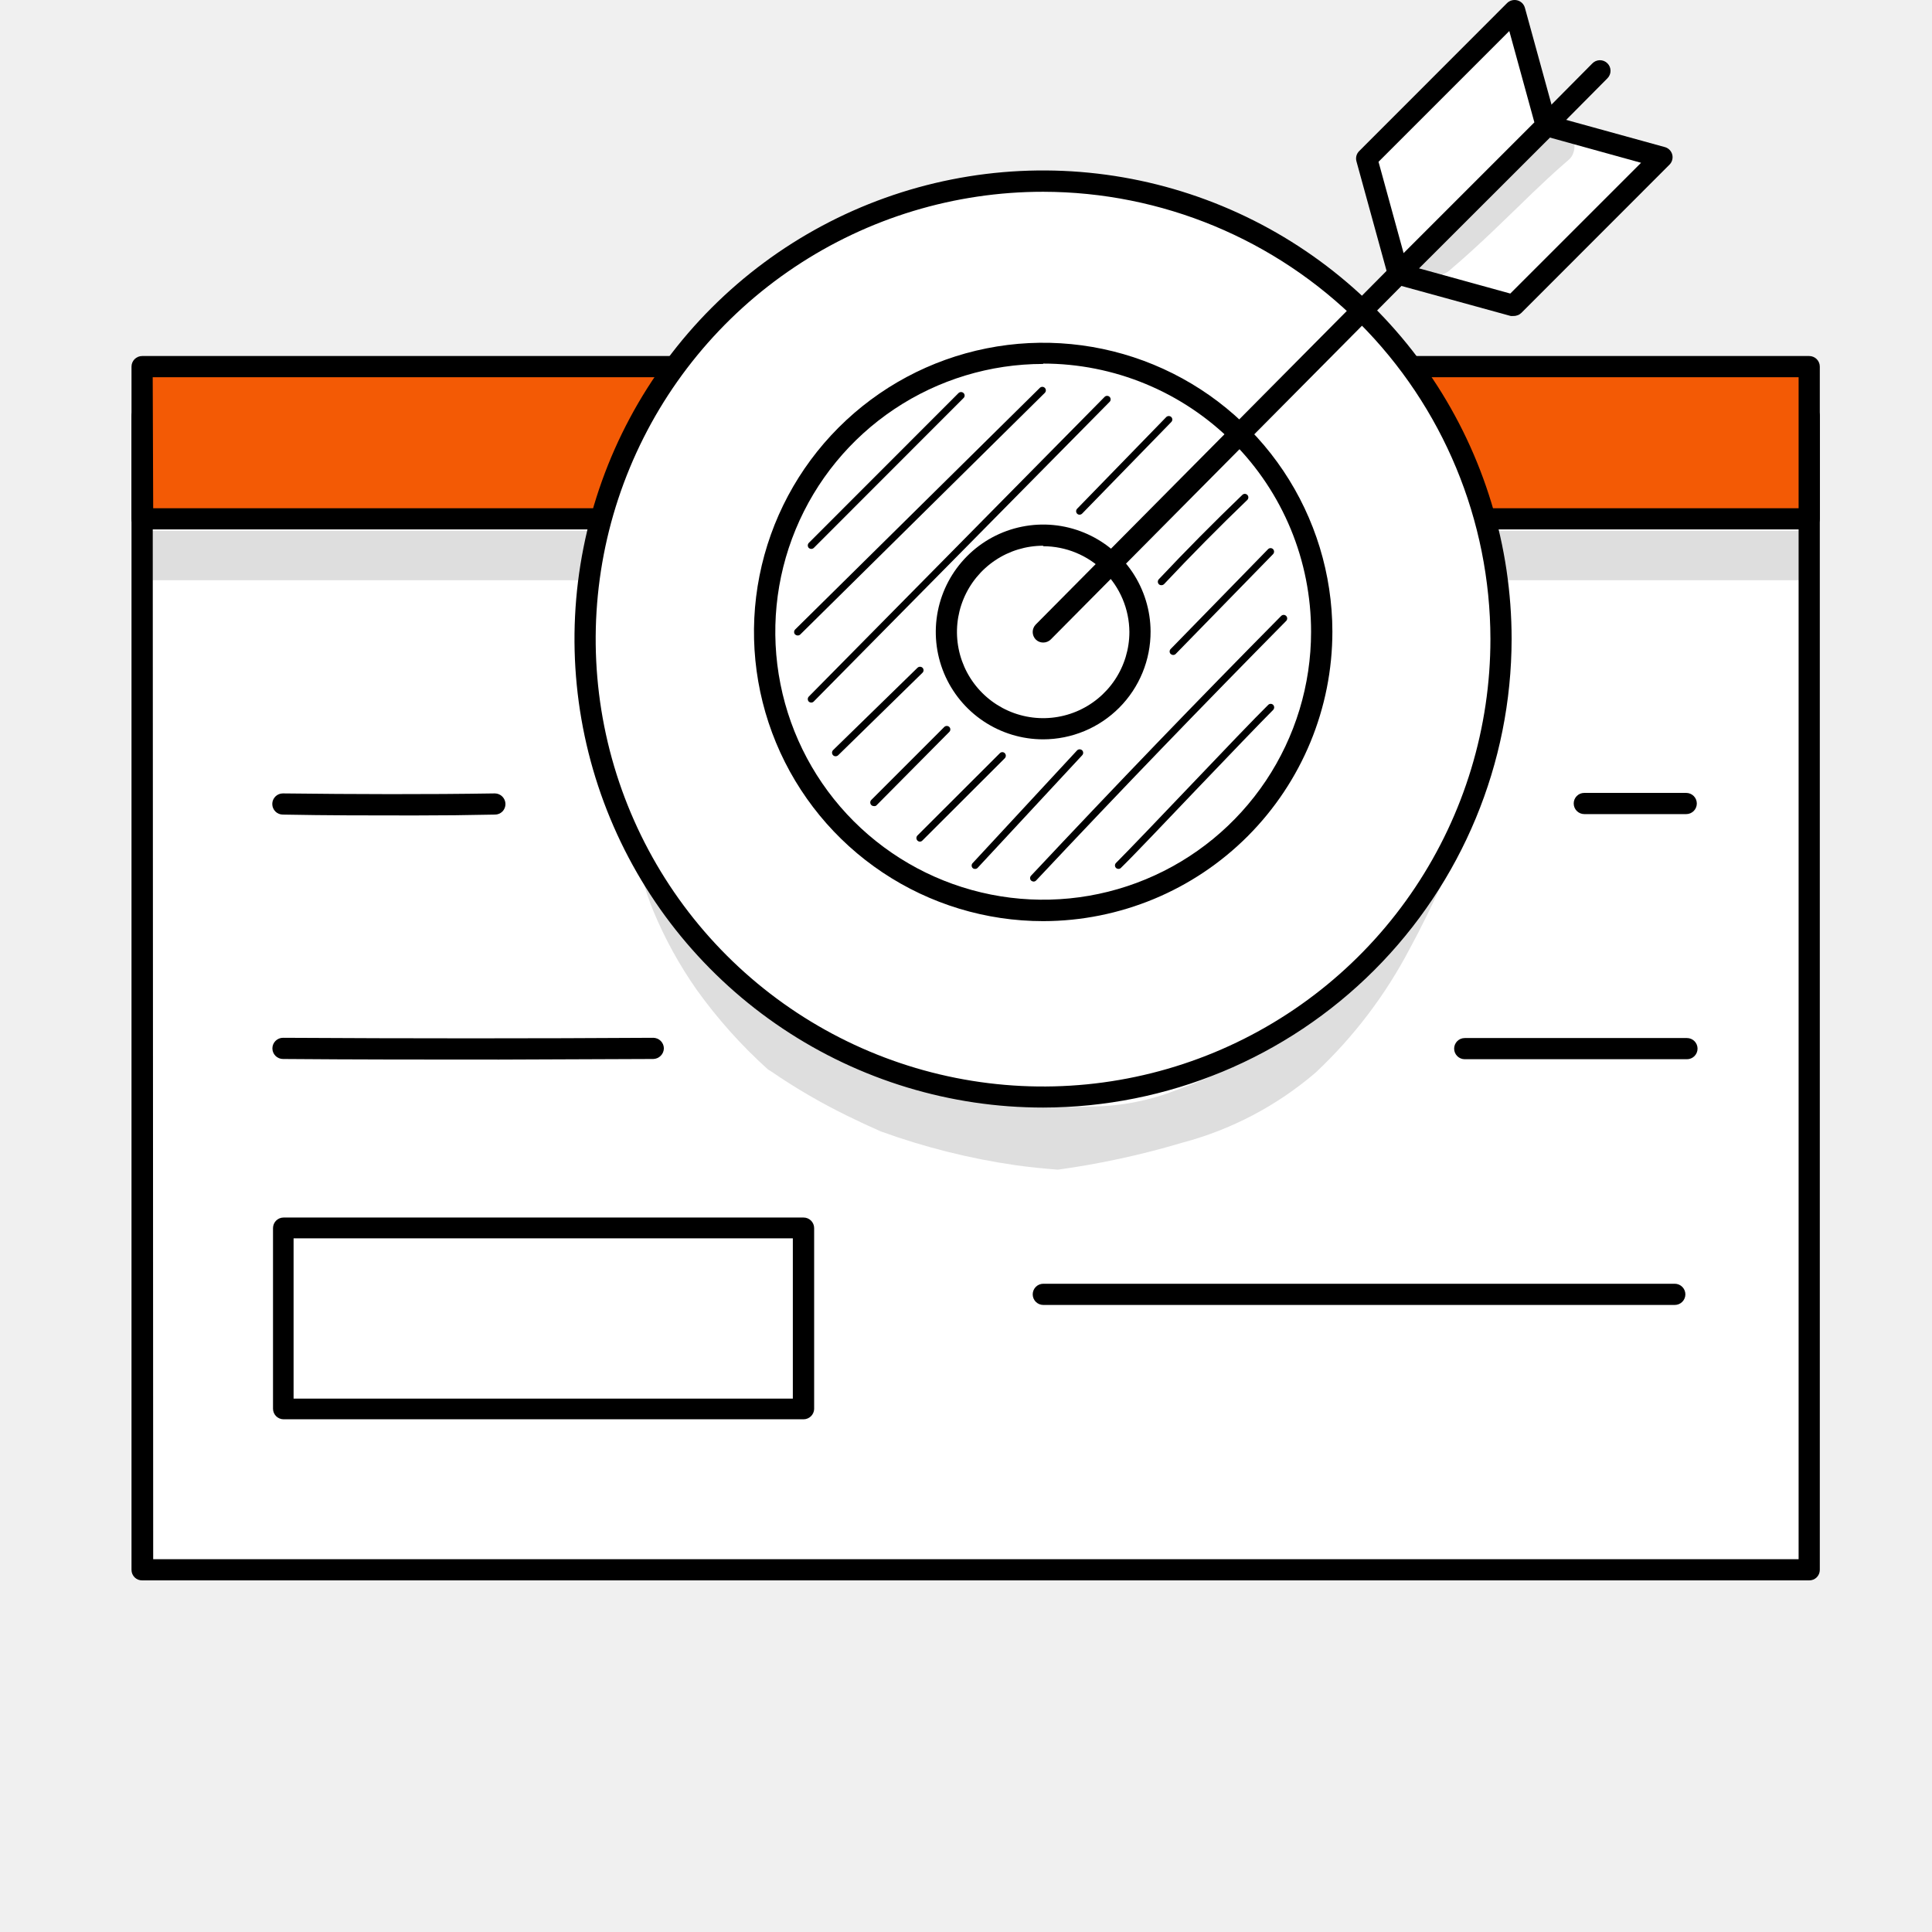
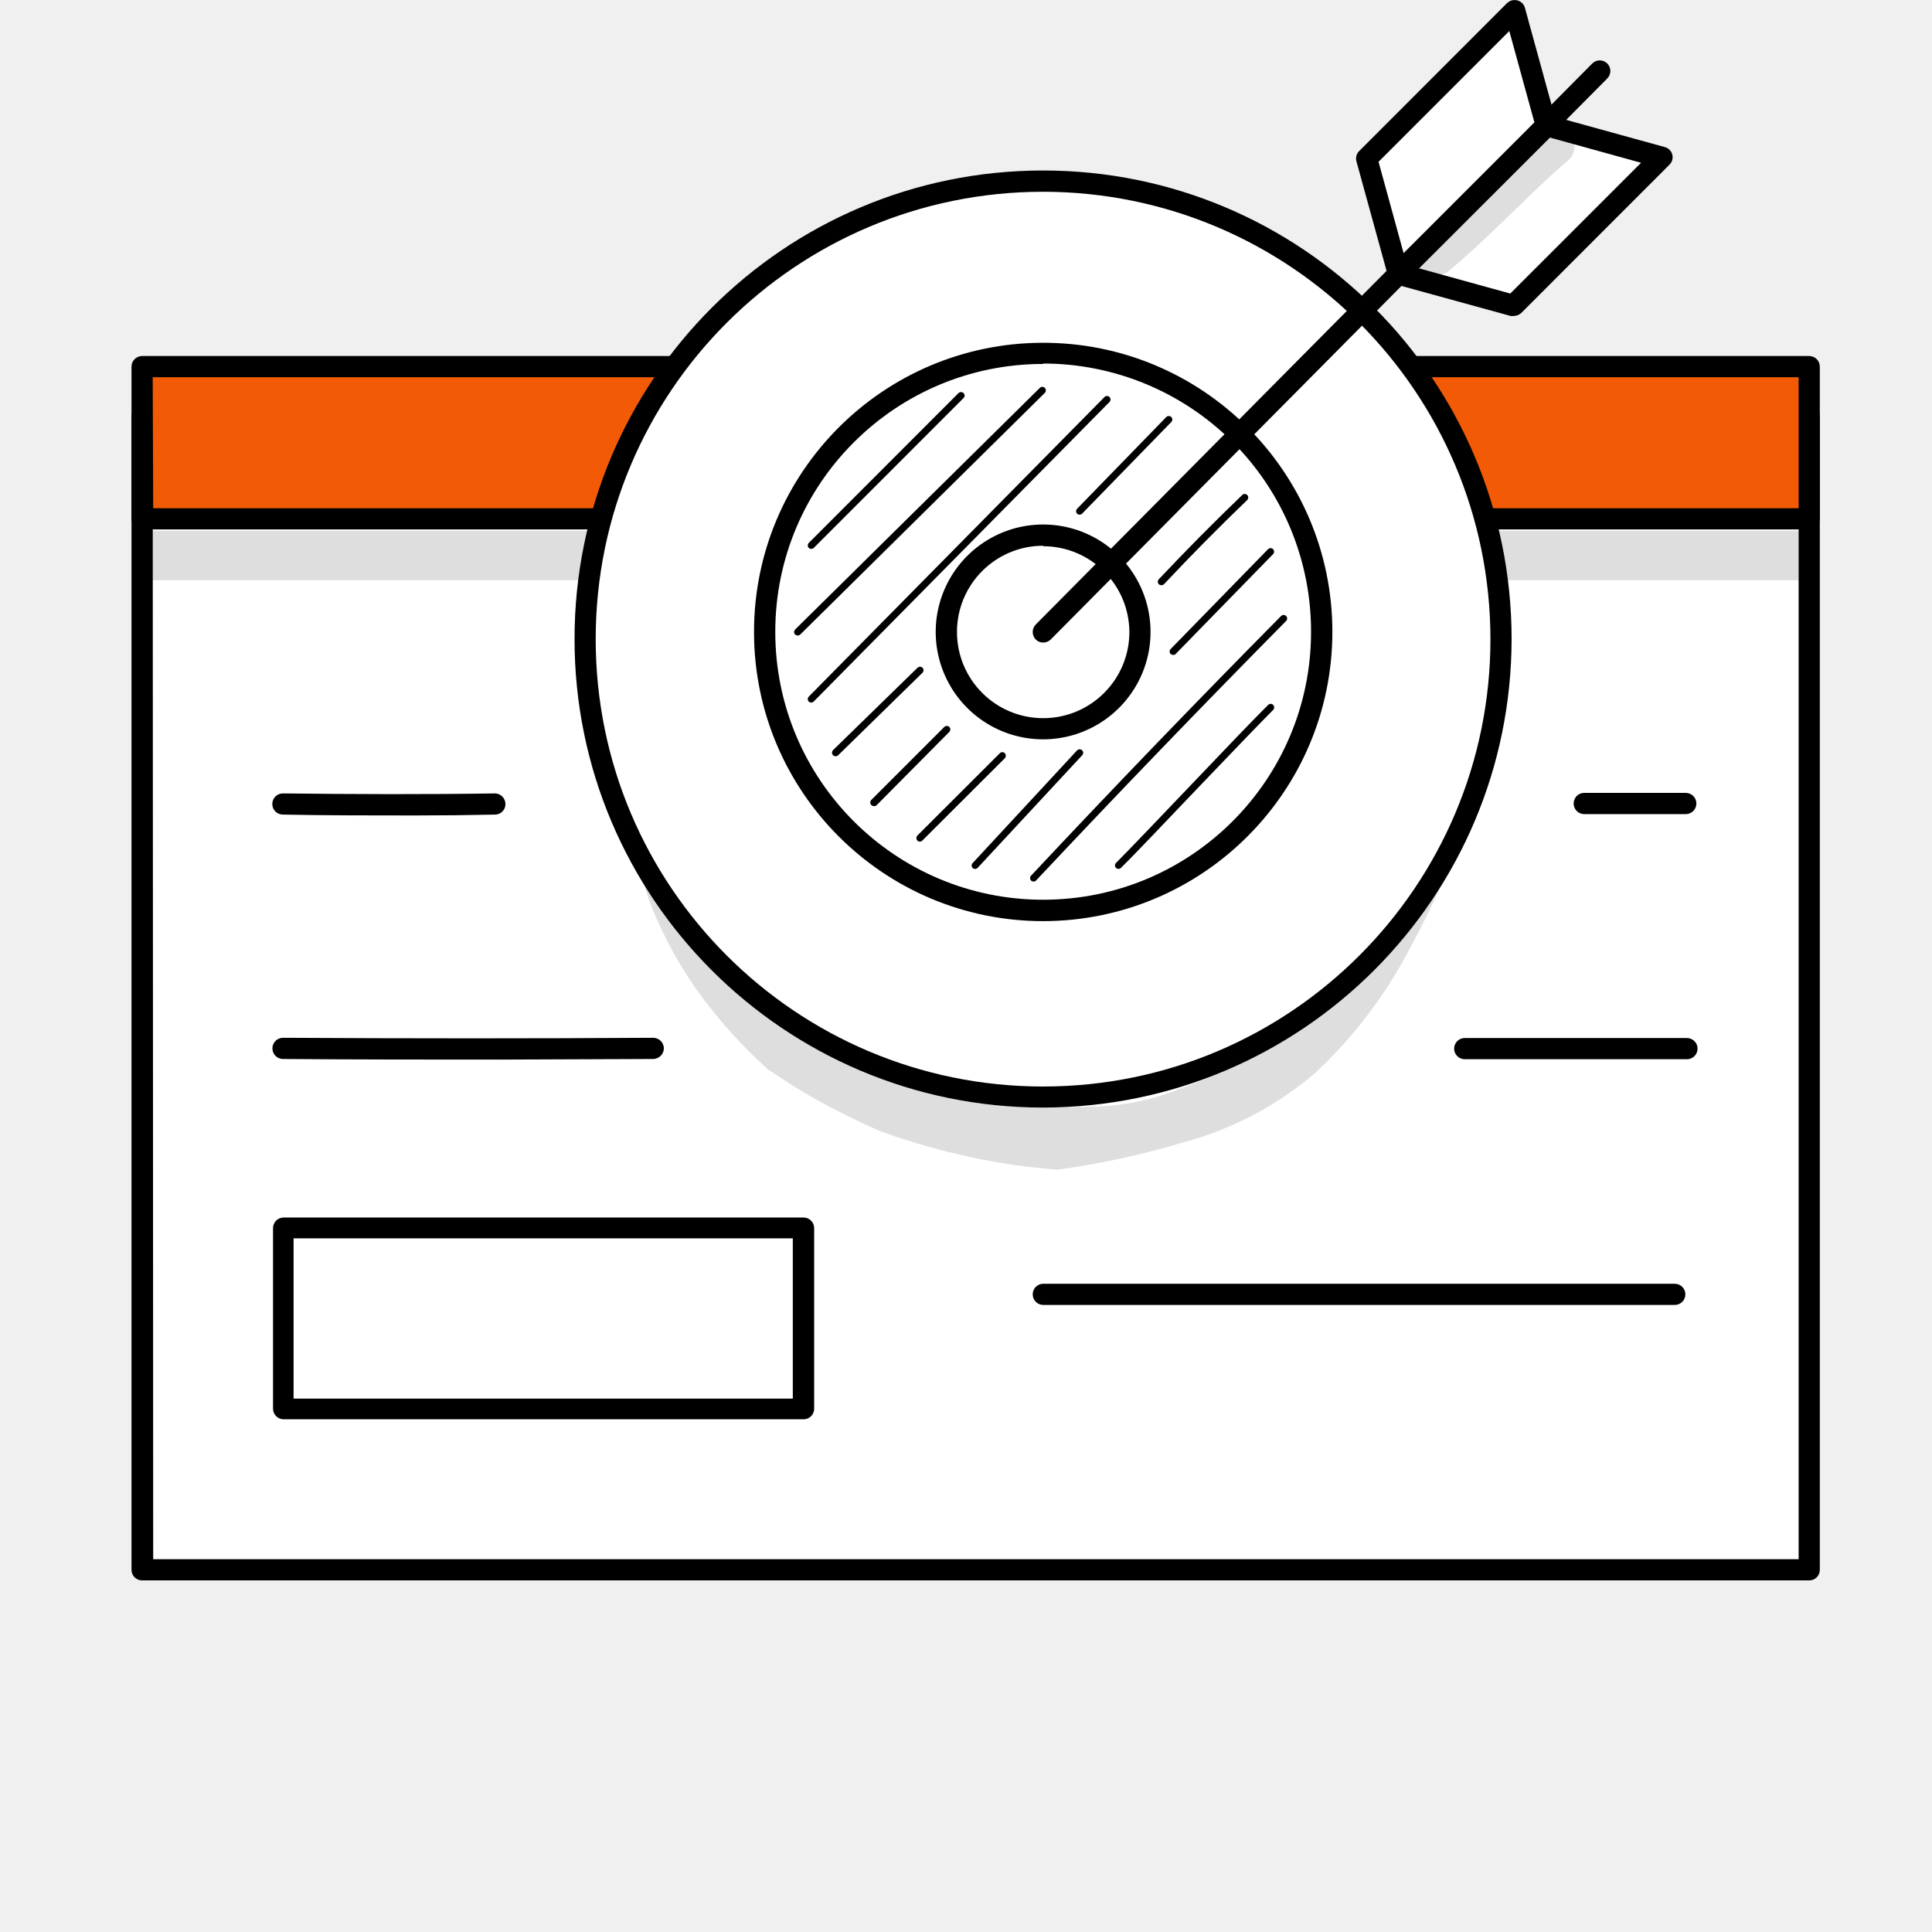
- <svg xmlns="http://www.w3.org/2000/svg" width="100" height="100" viewBox="0 0 100 100" fill="none">
-   <path d="M7.362 81.252L93.644 81.252L93.644 21.516L7.362 21.516L7.362 81.252Z" fill="white" />
-   <path d="M93.644 81.8H7.356C7.284 81.801 7.213 81.788 7.146 81.761C7.08 81.734 7.019 81.694 6.968 81.644C6.917 81.594 6.877 81.534 6.849 81.467C6.821 81.401 6.807 81.33 6.807 81.258V21.522C6.807 21.377 6.865 21.238 6.968 21.135C7.071 21.032 7.21 20.974 7.356 20.974H93.644C93.79 20.974 93.929 21.032 94.032 21.135C94.135 21.238 94.193 21.377 94.193 21.522V81.258C94.193 81.33 94.178 81.401 94.151 81.467C94.123 81.534 94.083 81.594 94.032 81.644C93.981 81.694 93.92 81.734 93.854 81.761C93.787 81.788 93.716 81.801 93.644 81.8ZM7.929 80.704H93.096V22.09H7.904L7.929 80.704Z" fill="black" />
-   <path d="M7.362 26.854L93.644 26.854V18.97L7.362 18.97V26.854Z" fill="#F35A05" />
-   <path d="M93.644 27.403H7.356C7.21 27.403 7.071 27.345 6.968 27.242C6.865 27.139 6.807 27 6.807 26.854V18.976C6.807 18.831 6.865 18.691 6.968 18.588C7.071 18.486 7.21 18.428 7.356 18.428H93.644C93.79 18.428 93.929 18.486 94.032 18.588C94.135 18.691 94.193 18.831 94.193 18.976V26.854C94.193 27 94.135 27.139 94.032 27.242C93.929 27.345 93.79 27.403 93.644 27.403V27.403ZM7.929 26.306H93.096V19.524H7.904L7.929 26.306Z" fill="black" />
-   <path d="M82.004 42.138C81.858 42.138 81.719 42.08 81.616 41.977C81.513 41.875 81.455 41.735 81.455 41.59C81.454 41.518 81.468 41.447 81.495 41.38C81.522 41.314 81.561 41.254 81.612 41.203C81.662 41.151 81.722 41.111 81.788 41.083C81.855 41.056 81.925 41.041 81.997 41.041H87.279C87.424 41.041 87.564 41.099 87.667 41.202C87.769 41.305 87.827 41.444 87.827 41.59C87.827 41.735 87.769 41.875 87.667 41.977C87.564 42.08 87.424 42.138 87.279 42.138H81.997H82.004Z" fill="black" />
-   <path d="M21.442 42.208C19.211 42.208 16.936 42.208 14.641 42.163C14.496 42.163 14.356 42.106 14.254 42.003C14.151 41.9 14.093 41.761 14.093 41.615C14.093 41.47 14.151 41.33 14.254 41.227C14.356 41.124 14.496 41.067 14.641 41.067C18.385 41.111 22.078 41.123 25.614 41.067C25.759 41.068 25.898 41.127 26 41.229C26.103 41.332 26.161 41.47 26.163 41.615C26.163 41.687 26.15 41.759 26.122 41.826C26.095 41.893 26.055 41.954 26.004 42.005C25.953 42.056 25.892 42.096 25.825 42.123C25.758 42.151 25.686 42.164 25.614 42.163C24.253 42.193 22.862 42.208 21.442 42.208Z" fill="black" />
-   <path d="M75.814 54.825C75.669 54.825 75.529 54.767 75.427 54.665C75.324 54.562 75.266 54.422 75.266 54.277C75.266 54.132 75.324 53.992 75.427 53.889C75.529 53.786 75.669 53.729 75.814 53.729H87.317C87.462 53.729 87.602 53.786 87.704 53.889C87.807 53.992 87.865 54.132 87.865 54.277C87.865 54.422 87.807 54.562 87.704 54.665C87.602 54.767 87.462 54.825 87.317 54.825H75.814Z" fill="black" />
-   <path d="M54.001 67.544C53.856 67.544 53.716 67.486 53.613 67.383C53.511 67.281 53.453 67.141 53.453 66.996C53.453 66.85 53.511 66.711 53.613 66.608C53.716 66.505 53.856 66.447 54.001 66.447H86.686C86.832 66.447 86.971 66.505 87.074 66.608C87.177 66.711 87.235 66.85 87.235 66.996C87.235 67.141 87.177 67.281 87.074 67.383C86.971 67.486 86.832 67.544 86.686 67.544H54.001Z" fill="black" />
-   <path d="M25.835 54.844C22.167 54.844 18.423 54.844 14.648 54.813C14.502 54.813 14.363 54.755 14.26 54.652C14.157 54.549 14.099 54.41 14.099 54.264C14.099 54.119 14.157 53.98 14.26 53.877C14.363 53.774 14.502 53.716 14.648 53.716C21.209 53.754 27.656 53.754 33.814 53.716C33.958 53.718 34.095 53.775 34.198 53.876C34.3 53.977 34.359 54.114 34.362 54.258C34.361 54.404 34.303 54.543 34.2 54.646C34.098 54.75 33.959 54.809 33.814 54.813L25.835 54.844Z" fill="black" />
-   <g opacity="0.13">
-     <path d="M93.638 27.472H7.356V30.031H93.638V27.472Z" fill="black" />
-   </g>
-   <path d="M53.995 56.773C67.083 56.773 77.692 46.163 77.692 33.075C77.692 19.987 67.083 9.377 53.995 9.377C40.907 9.377 30.297 19.987 30.297 33.075C30.297 46.163 40.907 56.773 53.995 56.773Z" fill="white" />
-   <path d="M53.995 57.327C49.198 57.329 44.508 55.907 40.519 53.243C36.53 50.579 33.421 46.792 31.584 42.36C29.747 37.929 29.266 33.052 30.201 28.348C31.136 23.643 33.446 19.321 36.837 15.928C40.229 12.536 44.55 10.225 49.255 9.289C53.959 8.353 58.836 8.833 63.268 10.668C67.7 12.504 71.488 15.612 74.153 19.601C76.818 23.589 78.241 28.278 78.241 33.075C78.234 39.504 75.678 45.668 71.132 50.215C66.587 54.761 60.424 57.319 53.995 57.327V57.327ZM53.995 9.926C49.414 9.924 44.937 11.281 41.128 13.825C37.319 16.369 34.35 19.986 32.597 24.217C30.843 28.448 30.384 33.105 31.277 37.597C32.171 42.09 34.376 46.216 37.615 49.455C40.854 52.694 44.98 54.899 49.473 55.792C53.965 56.686 58.621 56.227 62.853 54.473C67.084 52.72 70.701 49.751 73.244 45.942C75.788 42.133 77.145 37.655 77.144 33.075C77.136 26.938 74.694 21.055 70.355 16.715C66.015 12.376 60.132 9.934 53.995 9.926V9.926Z" fill="black" />
-   <path d="M64.191 42.906C69.823 37.274 69.823 28.144 64.191 22.512C58.56 16.881 49.429 16.881 43.798 22.512C38.166 28.144 38.166 37.274 43.798 42.906C49.429 48.537 58.56 48.537 64.191 42.906Z" fill="white" />
-   <path d="M53.995 47.678C51.035 47.678 48.142 46.801 45.681 45.157C43.22 43.514 41.302 41.177 40.168 38.444C39.034 35.71 38.736 32.701 39.312 29.799C39.888 26.895 41.311 24.228 43.402 22.134C45.492 20.04 48.157 18.612 51.059 18.032C53.961 17.451 56.97 17.744 59.706 18.873C62.441 20.002 64.781 21.917 66.429 24.375C68.076 26.833 68.959 29.725 68.964 32.684C68.965 36.657 67.389 40.468 64.583 43.279C61.776 46.091 57.968 47.673 53.995 47.678V47.678ZM53.995 18.837C51.252 18.837 48.572 19.651 46.291 21.174C44.011 22.698 42.234 24.863 41.185 27.397C40.135 29.931 39.861 32.718 40.396 35.408C40.931 38.098 42.251 40.569 44.19 42.508C46.13 44.447 48.6 45.767 51.29 46.302C53.98 46.837 56.767 46.563 59.301 45.513C61.835 44.464 64 42.687 65.524 40.407C67.047 38.126 67.861 35.446 67.861 32.703C67.863 30.881 67.506 29.076 66.811 27.391C66.115 25.707 65.094 24.176 63.806 22.886C62.518 21.597 60.989 20.574 59.305 19.876C57.622 19.178 55.817 18.819 53.995 18.819V18.837Z" fill="black" />
-   <path d="M57.538 36.252C59.494 34.295 59.494 31.123 57.538 29.166C55.581 27.209 52.408 27.209 50.452 29.166C48.495 31.123 48.495 34.295 50.452 36.252C52.408 38.209 55.581 38.209 57.538 36.252Z" fill="white" />
-   <path d="M53.995 38.268C52.896 38.268 51.823 37.943 50.909 37.333C49.995 36.724 49.283 35.857 48.861 34.843C48.44 33.828 48.328 32.712 48.541 31.634C48.753 30.557 49.28 29.566 50.055 28.788C50.83 28.009 51.818 27.478 52.895 27.261C53.972 27.043 55.089 27.15 56.105 27.567C57.121 27.983 57.991 28.692 58.605 29.603C59.218 30.514 59.549 31.586 59.554 32.684C59.556 33.416 59.414 34.141 59.136 34.818C58.858 35.495 58.449 36.111 57.933 36.629C57.416 37.148 56.803 37.56 56.127 37.841C55.451 38.122 54.727 38.267 53.995 38.268V38.268ZM53.995 28.247C53.112 28.247 52.249 28.509 51.516 28.999C50.782 29.49 50.21 30.186 49.872 31.002C49.534 31.817 49.446 32.714 49.618 33.58C49.79 34.446 50.215 35.241 50.84 35.865C51.464 36.489 52.259 36.914 53.124 37.086C53.99 37.258 54.887 37.17 55.702 36.832C56.518 36.494 57.215 35.922 57.705 35.189C58.195 34.455 58.457 33.592 58.457 32.709C58.449 31.531 57.975 30.403 57.139 29.572C56.304 28.741 55.173 28.274 53.995 28.272V28.247Z" fill="black" />
-   <path d="M53.995 33.258C53.923 33.258 53.853 33.245 53.787 33.218C53.721 33.191 53.661 33.151 53.61 33.1C53.509 32.997 53.452 32.858 53.452 32.713C53.452 32.568 53.509 32.429 53.61 32.325L82.413 3.289C82.463 3.236 82.523 3.193 82.59 3.163C82.657 3.134 82.729 3.118 82.802 3.116C82.875 3.115 82.948 3.128 83.016 3.155C83.084 3.182 83.145 3.222 83.197 3.274C83.249 3.325 83.291 3.386 83.319 3.453C83.347 3.521 83.361 3.593 83.361 3.666C83.361 3.739 83.346 3.812 83.317 3.879C83.289 3.946 83.247 4.007 83.195 4.058L54.386 33.1C54.281 33.202 54.141 33.259 53.995 33.258V33.258Z" fill="black" />
-   <path d="M72.417 14.174L80.075 6.51L86.018 8.148L78.354 15.806L72.417 14.174Z" fill="white" />
-   <path d="M78.335 16.354C78.287 16.36 78.239 16.36 78.191 16.354L72.253 14.722C72.161 14.695 72.078 14.645 72.01 14.577C71.943 14.508 71.894 14.424 71.869 14.331C71.842 14.233 71.843 14.128 71.872 14.03C71.901 13.932 71.957 13.845 72.033 13.777L79.697 6.119C79.764 6.049 79.848 5.999 79.942 5.973C80.035 5.948 80.133 5.948 80.226 5.974L86.17 7.613C86.262 7.637 86.346 7.686 86.413 7.753C86.481 7.821 86.529 7.905 86.554 7.997C86.579 8.09 86.578 8.188 86.553 8.281C86.527 8.374 86.478 8.459 86.409 8.526L78.751 16.19C78.697 16.244 78.632 16.287 78.56 16.315C78.489 16.343 78.412 16.357 78.335 16.354V16.354ZM73.451 13.89L78.172 15.194L84.941 8.426L80.226 7.121L73.451 13.89Z" fill="black" />
-   <path d="M78.398 0.528L70.734 8.186L72.373 14.129L80.031 6.465L78.398 0.528Z" fill="white" />
-   <path d="M72.373 14.678C72.327 14.684 72.281 14.684 72.234 14.678C72.141 14.654 72.056 14.605 71.988 14.538C71.919 14.47 71.869 14.386 71.844 14.293L70.211 8.356C70.184 8.263 70.183 8.164 70.207 8.069C70.231 7.975 70.281 7.889 70.35 7.821L78.008 0.157C78.077 0.09 78.162 0.043 78.254 0.018C78.347 -0.006 78.444 -0.006 78.537 0.018C78.63 0.042 78.715 0.09 78.784 0.158C78.853 0.225 78.902 0.31 78.928 0.402L80.56 6.339C80.587 6.433 80.589 6.532 80.564 6.626C80.54 6.721 80.491 6.807 80.421 6.875L72.757 14.533C72.707 14.582 72.646 14.62 72.58 14.645C72.514 14.669 72.444 14.681 72.373 14.678V14.678ZM71.352 8.375L72.65 13.102L79.419 6.333L78.121 1.606L71.352 8.375Z" fill="black" />
-   <path d="M41.289 32.892C41.24 32.891 41.194 32.873 41.156 32.842C41.122 32.807 41.103 32.761 41.103 32.713C41.103 32.664 41.122 32.618 41.156 32.583L53.818 20.079C53.835 20.061 53.855 20.047 53.878 20.038C53.9 20.028 53.924 20.023 53.948 20.022C53.973 20.022 53.997 20.027 54.02 20.036C54.042 20.045 54.063 20.059 54.08 20.076C54.097 20.093 54.111 20.114 54.12 20.136C54.129 20.159 54.134 20.183 54.133 20.207C54.133 20.232 54.128 20.256 54.118 20.278C54.108 20.3 54.094 20.321 54.077 20.337L41.415 32.848C41.38 32.878 41.335 32.893 41.289 32.892V32.892Z" fill="black" />
-   <path d="M41.995 28.411C41.946 28.411 41.899 28.393 41.862 28.361C41.83 28.326 41.811 28.28 41.811 28.232C41.811 28.184 41.83 28.137 41.862 28.102L49.614 20.344C49.65 20.311 49.696 20.293 49.744 20.293C49.792 20.293 49.838 20.311 49.873 20.344C49.891 20.36 49.905 20.38 49.914 20.403C49.924 20.425 49.929 20.449 49.929 20.473C49.929 20.497 49.924 20.521 49.914 20.544C49.905 20.566 49.891 20.586 49.873 20.602L42.121 28.361C42.086 28.392 42.041 28.41 41.995 28.411Z" fill="black" />
-   <path d="M41.995 36.365C41.946 36.365 41.899 36.347 41.862 36.315C41.83 36.279 41.811 36.233 41.811 36.185C41.811 36.137 41.83 36.091 41.862 36.056L57.178 20.539C57.212 20.506 57.258 20.488 57.306 20.489C57.354 20.489 57.399 20.509 57.433 20.542C57.467 20.576 57.486 20.622 57.486 20.669C57.487 20.717 57.469 20.763 57.436 20.797L42.121 36.308C42.105 36.326 42.085 36.34 42.063 36.349C42.042 36.359 42.018 36.364 41.995 36.365Z" fill="black" />
-   <path d="M55.879 26.64C55.856 26.64 55.833 26.636 55.811 26.628C55.789 26.619 55.77 26.606 55.753 26.59C55.719 26.555 55.7 26.509 55.7 26.46C55.7 26.412 55.719 26.366 55.753 26.331L60.367 21.585C60.402 21.553 60.448 21.534 60.496 21.534C60.544 21.534 60.59 21.553 60.625 21.585C60.659 21.62 60.679 21.666 60.679 21.715C60.679 21.763 60.659 21.809 60.625 21.844L56.012 26.583C55.977 26.619 55.929 26.639 55.879 26.64V26.64Z" fill="black" />
-   <path d="M43.249 39.144C43.224 39.144 43.2 39.139 43.177 39.13C43.154 39.12 43.134 39.106 43.117 39.088C43.084 39.053 43.066 39.007 43.066 38.959C43.066 38.91 43.084 38.864 43.117 38.829L47.491 34.562C47.526 34.53 47.572 34.511 47.62 34.511C47.668 34.511 47.714 34.53 47.749 34.562C47.783 34.597 47.803 34.643 47.803 34.692C47.803 34.74 47.783 34.787 47.749 34.821L43.381 39.094C43.345 39.126 43.298 39.144 43.249 39.144Z" fill="black" />
-   <path d="M50.465 44.974C50.444 44.975 50.422 44.972 50.401 44.965C50.38 44.957 50.362 44.945 50.346 44.93C50.311 44.896 50.292 44.85 50.292 44.801C50.292 44.753 50.311 44.706 50.346 44.672L55.753 38.836C55.788 38.803 55.834 38.785 55.882 38.785C55.93 38.785 55.977 38.803 56.012 38.836C56.046 38.87 56.065 38.916 56.065 38.965C56.065 39.013 56.046 39.06 56.012 39.094L50.604 44.918C50.587 44.937 50.565 44.952 50.541 44.962C50.517 44.972 50.491 44.976 50.465 44.974V44.974Z" fill="black" />
-   <path d="M45.228 41.722C45.203 41.722 45.179 41.717 45.156 41.707C45.133 41.698 45.112 41.683 45.096 41.666C45.063 41.63 45.044 41.584 45.044 41.536C45.044 41.488 45.063 41.442 45.096 41.407L48.877 37.626C48.912 37.593 48.958 37.575 49.006 37.575C49.054 37.575 49.1 37.593 49.135 37.626C49.17 37.66 49.189 37.706 49.189 37.755C49.189 37.803 49.17 37.85 49.135 37.884L45.354 41.697C45.317 41.721 45.272 41.731 45.228 41.722V41.722Z" fill="black" />
-   <path d="M47.617 43.563C47.592 43.563 47.567 43.557 47.545 43.548C47.522 43.538 47.501 43.524 47.484 43.506C47.452 43.471 47.433 43.425 47.433 43.377C47.433 43.329 47.452 43.282 47.484 43.247L51.751 38.987C51.768 38.969 51.788 38.955 51.81 38.945C51.832 38.936 51.856 38.931 51.88 38.931C51.905 38.931 51.929 38.936 51.951 38.945C51.973 38.955 51.993 38.969 52.01 38.987C52.042 39.022 52.061 39.068 52.061 39.116C52.061 39.164 52.042 39.21 52.01 39.245L47.743 43.506C47.727 43.523 47.707 43.537 47.685 43.547C47.664 43.557 47.64 43.562 47.617 43.563Z" fill="black" />
-   <path d="M60.102 30.289C60.057 30.289 60.014 30.271 59.982 30.239C59.948 30.205 59.929 30.158 59.929 30.11C59.929 30.061 59.948 30.015 59.982 29.98C61.381 28.493 62.837 27.025 64.306 25.613C64.341 25.579 64.388 25.561 64.436 25.562C64.485 25.564 64.531 25.584 64.564 25.619C64.598 25.654 64.616 25.701 64.615 25.75C64.613 25.798 64.593 25.844 64.558 25.878C63.096 27.283 61.646 28.752 60.253 30.233C60.233 30.252 60.21 30.267 60.184 30.277C60.158 30.287 60.13 30.291 60.102 30.289V30.289Z" fill="black" />
-   <path d="M60.72 33.901C60.673 33.899 60.629 33.881 60.594 33.85C60.559 33.816 60.54 33.77 60.54 33.721C60.54 33.673 60.559 33.626 60.594 33.592L65.636 28.424C65.67 28.39 65.716 28.37 65.765 28.37C65.813 28.37 65.86 28.39 65.894 28.424C65.927 28.459 65.945 28.505 65.945 28.553C65.945 28.601 65.927 28.647 65.894 28.682L60.852 33.85C60.834 33.867 60.814 33.88 60.791 33.889C60.768 33.898 60.744 33.901 60.72 33.901V33.901Z" fill="black" />
-   <path d="M53.497 45.63C53.45 45.628 53.406 45.61 53.371 45.579C53.337 45.545 53.317 45.499 53.317 45.45C53.317 45.402 53.337 45.355 53.371 45.321C57.846 40.55 61.961 36.277 66.316 31.878C66.351 31.845 66.397 31.826 66.445 31.827C66.492 31.828 66.538 31.847 66.572 31.881C66.605 31.914 66.624 31.96 66.625 32.008C66.626 32.055 66.608 32.101 66.575 32.136C62.22 36.548 58.11 40.802 53.636 45.567C53.618 45.587 53.597 45.603 53.573 45.614C53.549 45.625 53.523 45.63 53.497 45.63Z" fill="black" />
-   <path d="M57.896 44.974C57.847 44.974 57.8 44.956 57.764 44.924C57.73 44.89 57.71 44.843 57.71 44.795C57.71 44.746 57.73 44.7 57.764 44.666C58.394 44.035 60.077 42.277 61.697 40.575C63.316 38.873 64.999 37.115 65.642 36.485C65.676 36.45 65.723 36.431 65.771 36.431C65.82 36.431 65.866 36.45 65.9 36.485C65.933 36.52 65.951 36.566 65.951 36.614C65.951 36.662 65.933 36.708 65.9 36.743C65.27 37.373 63.581 39.132 61.961 40.827C60.342 42.523 58.665 44.294 58.016 44.924C57.984 44.956 57.941 44.974 57.896 44.974V44.974Z" fill="black" />
-   <g opacity="0.13">
-     <path d="M73.879 45.706C73.388 45.831 73.192 46.273 73.01 46.701C72.795 47.169 72.524 47.609 72.203 48.012C71.226 49.103 69.052 52.342 66.487 53.685C64.756 54.8 62.901 55.709 60.959 56.395C59.571 56.95 58.093 57.247 56.598 57.271C55.211 57.321 53.818 57.34 52.432 57.271C52.428 57.098 52.381 56.929 52.295 56.78C52.209 56.63 52.087 56.504 51.94 56.414C50.478 56.004 49.306 56.099 48.127 55.783C46.949 55.468 45.94 55.248 44.85 54.989C44.716 54.951 44.576 54.941 44.438 54.96C44.301 54.978 44.168 55.025 44.049 55.096V55.096C43.577 54.794 43.091 54.466 42.6 54.138C40.325 52.487 39.064 51.832 37.23 49.846C36.817 49.334 36.454 48.783 36.146 48.201C35.626 47.756 35.132 47.283 34.665 46.783C34.242 46.329 33.852 45.85 33.474 45.359C33.399 45.416 33.331 45.481 33.272 45.554C33.422 46.101 33.605 46.637 33.82 47.161C34.417 48.593 35.167 49.956 36.058 51.227C37.136 52.732 38.374 54.117 39.751 55.355L39.915 55.456C41.168 56.316 42.482 57.082 43.848 57.75C44.421 58.033 45.001 58.304 45.593 58.563C47.861 59.385 50.208 59.972 52.596 60.315C53.32 60.416 54.039 60.485 54.757 60.542C56.924 60.242 59.065 59.779 61.161 59.155C63.717 58.483 66.087 57.239 68.094 55.519C70.066 53.67 71.712 51.503 72.966 49.109C73.564 48.012 74.106 46.89 74.623 45.762C74.39 45.654 74.126 45.634 73.879 45.706V45.706Z" fill="black" />
-   </g>
-   <g opacity="0.13">
-     <path d="M79.596 6.894C78.058 8.192 76.653 9.636 75.184 10.991C74.781 11.35 74.358 11.69 73.924 12.043C73.697 12.258 73.388 12.428 73.293 12.743C73.199 12.977 73.189 13.237 73.263 13.478C73.337 13.719 73.492 13.928 73.701 14.069C73.911 14.209 74.162 14.274 74.414 14.252C74.665 14.23 74.902 14.122 75.083 13.947C76.571 12.686 77.938 11.319 79.338 9.97C79.848 9.484 80.359 8.999 80.888 8.539C81.09 8.35 81.354 8.199 81.436 7.909C81.52 7.671 81.517 7.411 81.427 7.175C81.338 6.939 81.167 6.743 80.946 6.621C80.725 6.499 80.468 6.46 80.221 6.51C79.974 6.56 79.752 6.696 79.596 6.894Z" fill="black" />
-   </g>
-   <path d="M41.591 73.462H14.679C14.534 73.462 14.394 73.404 14.291 73.302C14.189 73.199 14.131 73.059 14.131 72.914V63.567C14.131 63.422 14.189 63.282 14.291 63.179C14.394 63.076 14.534 63.019 14.679 63.019H41.591C41.737 63.019 41.876 63.076 41.979 63.179C42.082 63.282 42.14 63.422 42.14 63.567V72.933C42.135 73.075 42.075 73.209 41.972 73.308C41.87 73.407 41.733 73.462 41.591 73.462V73.462ZM15.196 72.391H41.037V64.096H15.196V72.391Z" fill="black" />
+ <svg xmlns="http://www.w3.org/2000/svg" width="100" height="100" fill="none">
+   <path fill="#fff" d="M7.362 81.252h86.282V21.516H7.362v59.736Z" />
+   <path fill="#000" d="M93.644 81.8H7.356a.544.544 0 0 1-.549-.542V21.522a.548.548 0 0 1 .549-.548h86.288a.548.548 0 0 1 .549.548v59.736a.543.543 0 0 1-.549.542ZM7.93 80.704h85.167V22.09H7.904l.025 58.614Z" />
+   <path fill="#F35A05" d="M7.362 26.854h86.282V18.97H7.362v7.884Z" />
+   <path fill="#000" d="M93.644 27.403H7.356a.548.548 0 0 1-.549-.549v-7.878a.548.548 0 0 1 .549-.548h86.288a.548.548 0 0 1 .549.548v7.878a.548.548 0 0 1-.549.549ZM7.93 26.306h85.167v-6.782H7.904l.025 6.782ZM82.004 42.138a.548.548 0 0 1-.51-.758.541.541 0 0 1 .503-.339h5.282a.549.549 0 0 1 0 1.097h-5.282.007ZM21.442 42.208c-2.231 0-4.506 0-6.8-.045a.548.548 0 0 1 0-1.096c3.743.044 7.436.056 10.972 0a.554.554 0 0 1 .508.759.543.543 0 0 1-.508.337c-1.361.03-2.752.045-4.172.045ZM75.814 54.825a.548.548 0 0 1 0-1.096h11.503a.548.548 0 1 1 0 1.096H75.814ZM54.001 67.544a.548.548 0 0 1 0-1.097h32.685a.548.548 0 0 1 0 1.097H54.001ZM25.835 54.844c-3.668 0-7.412 0-11.187-.031a.548.548 0 1 1 0-1.097c6.56.038 13.008.038 19.166 0a.555.555 0 0 1 .548.542.561.561 0 0 1-.548.555l-7.98.031Z" />
+   <path fill="#000" d="M93.638 27.472H7.356v2.559h86.282v-2.559Z" opacity=".13" />
+   <path fill="#fff" d="M53.995 56.773c13.088 0 23.697-10.61 23.697-23.698 0-13.088-10.61-23.698-23.697-23.698-13.088 0-23.698 10.61-23.698 23.698 0 13.088 10.61 23.698 23.698 23.698Z" />
+   <path fill="#000" d="M53.995 57.327A24.251 24.251 0 1 1 78.24 33.075a24.278 24.278 0 0 1-24.246 24.252Zm0-47.401a23.156 23.156 0 1 0 23.15 23.149 23.18 23.18 0 0 0-23.15-23.15Z" />
+   <path fill="#fff" d="M64.191 42.906c5.632-5.632 5.632-14.762 0-20.394-5.631-5.631-14.762-5.631-20.393 0-5.632 5.632-5.632 14.762 0 20.394 5.631 5.631 14.762 5.631 20.393 0Z" />
+   <path fill="#000" d="M53.995 47.678a14.968 14.968 0 1 1 14.969-14.994 14.988 14.988 0 0 1-14.97 14.994Zm0-28.84A13.866 13.866 0 1 0 67.86 32.702a13.865 13.865 0 0 0-13.866-13.885v.02Z" />
+   <path fill="#fff" d="M57.538 36.252a5.01 5.01 0 1 0-7.087-7.086 5.01 5.01 0 0 0 7.087 7.086Z" />
+   <path fill="#000" d="M53.995 38.268a5.56 5.56 0 1 1 5.141-3.45 5.566 5.566 0 0 1-5.141 3.45Zm0-10.02a4.462 4.462 0 1 0 4.462 4.461 4.468 4.468 0 0 0-4.462-4.437v-.025Z" />
+   <path fill="#000" d="M53.995 33.258a.534.534 0 0 1-.385-.158.555.555 0 0 1 0-.775L82.413 3.289a.548.548 0 1 1 .782.769L54.385 33.1a.554.554 0 0 1-.39.158Z" />
+   <path fill="#fff" d="m72.417 14.174 7.658-7.664 5.943 1.638-7.664 7.658-5.937-1.632Z" />
+   <path fill="#000" d="M78.335 16.354a.576.576 0 0 1-.144 0l-5.938-1.632a.561.561 0 0 1-.381-.692.55.55 0 0 1 .16-.253l7.665-7.658a.536.536 0 0 1 .53-.145l5.943 1.639a.542.542 0 0 1 .24.913L78.75 16.19a.569.569 0 0 1-.416.164Zm-4.884-2.464 4.72 1.304 6.77-6.768-4.715-1.305-6.775 6.769Z" />
+   <path fill="#fff" d="m78.398.528-7.663 7.658 1.638 5.943 7.658-7.664L78.398.528Z" />
+   <path fill="#000" d="M72.373 14.678a.528.528 0 0 1-.139 0 .549.549 0 0 1-.39-.385L70.21 8.356a.542.542 0 0 1 .139-.535L78.008.157a.561.561 0 0 1 .776 0 .548.548 0 0 1 .144.245L80.56 6.34a.542.542 0 0 1-.139.536l-7.664 7.658a.522.522 0 0 1-.384.145Zm-1.02-6.303 1.297 4.727 6.77-6.769-1.299-4.727-6.769 6.77ZM41.289 32.892a.214.214 0 0 1-.133-.05.183.183 0 0 1 0-.259L53.818 20.08a.182.182 0 0 1 .262-.003.183.183 0 0 1-.003.261L41.415 32.849a.188.188 0 0 1-.126.044ZM41.995 28.411a.202.202 0 0 1-.133-.05.189.189 0 0 1 0-.259l7.752-7.758a.189.189 0 0 1 .3.059.176.176 0 0 1-.041.2L42.12 28.36a.201.201 0 0 1-.126.05ZM41.995 36.365a.201.201 0 0 1-.133-.05.189.189 0 0 1 0-.259L57.178 20.54a.183.183 0 0 1 .258.258L42.121 36.308a.175.175 0 0 1-.126.057ZM55.88 26.64a.178.178 0 0 1-.18-.18c0-.048.019-.095.053-.129l4.614-4.746a.189.189 0 0 1 .258 0 .183.183 0 0 1 0 .259l-4.613 4.74a.19.19 0 0 1-.133.056ZM43.249 39.144a.184.184 0 0 1-.183-.185c0-.049.018-.095.05-.13l4.375-4.267a.189.189 0 0 1 .258 0 .183.183 0 0 1 0 .259l-4.368 4.273a.201.201 0 0 1-.132.05ZM50.465 44.974a.164.164 0 0 1-.12-.044.183.183 0 0 1 0-.258l5.408-5.836a.19.19 0 0 1 .259 0 .183.183 0 0 1 0 .258l-5.408 5.824a.17.17 0 0 1-.139.056ZM45.228 41.722a.182.182 0 0 1-.133-.056.19.19 0 0 1 0-.259l3.782-3.781a.19.19 0 0 1 .258 0 .183.183 0 0 1 0 .258l-3.781 3.813a.17.17 0 0 1-.126.025ZM47.617 43.563a.184.184 0 0 1-.184-.186.19.19 0 0 1 .051-.13l4.267-4.26a.175.175 0 0 1 .2-.042.189.189 0 0 1 .059.3l-4.267 4.26a.175.175 0 0 1-.126.058ZM60.102 30.29a.17.17 0 0 1-.12-.051.183.183 0 0 1 0-.259c1.4-1.487 2.855-2.955 4.324-4.367a.183.183 0 0 1 .252.265 122.043 122.043 0 0 0-4.305 4.355.195.195 0 0 1-.151.056ZM60.72 33.9a.202.202 0 0 1-.126-.05.183.183 0 0 1 0-.258l5.042-5.168a.183.183 0 0 1 .258 0 .19.19 0 0 1 0 .258l-5.042 5.168a.182.182 0 0 1-.132.05ZM53.497 45.63a.202.202 0 0 1-.126-.05.183.183 0 0 1 0-.26 676.202 676.202 0 0 1 12.945-13.442.183.183 0 0 1 .259.258 730.403 730.403 0 0 0-12.94 13.43.178.178 0 0 1-.138.064ZM57.896 44.974a.202.202 0 0 1-.132-.05.183.183 0 0 1 0-.258c.63-.63 2.313-2.39 3.932-4.09 1.62-1.703 3.303-3.461 3.946-4.091a.183.183 0 0 1 .258 0 .19.19 0 0 1 0 .258c-.63.63-2.319 2.389-3.939 4.084-1.62 1.696-3.296 3.467-3.945 4.097a.17.17 0 0 1-.12.05Z" />
+   <path fill="#000" d="M73.88 45.706c-.492.125-.688.567-.87.995a6.38 6.38 0 0 1-.807 1.311c-.977 1.09-3.151 4.33-5.716 5.673a26.48 26.48 0 0 1-5.528 2.71 12.247 12.247 0 0 1-4.361.876c-1.387.05-2.78.07-4.166 0a1.033 1.033 0 0 0-.492-.857c-1.462-.41-2.634-.316-3.813-.63-1.178-.316-2.187-.536-3.277-.795a1.015 1.015 0 0 0-.8.107c-.473-.302-.959-.63-1.45-.958-2.276-1.65-3.536-2.306-5.37-4.292a10.364 10.364 0 0 1-1.084-1.645 18.5 18.5 0 0 1-1.481-1.418 19.8 19.8 0 0 1-1.191-1.424 1.184 1.184 0 0 0-.202.195c.15.547.333 1.083.548 1.607a21.425 21.425 0 0 0 2.238 4.066 25.554 25.554 0 0 0 3.693 4.128l.164.1a31.06 31.06 0 0 0 3.933 2.295c.573.283 1.153.554 1.745.813a35.295 35.295 0 0 0 7.003 1.752c.724.1 1.443.17 2.161.227 2.167-.3 4.308-.763 6.404-1.387a17.489 17.489 0 0 0 6.933-3.636 24.108 24.108 0 0 0 4.872-6.41 53.175 53.175 0 0 0 1.657-3.347 1.059 1.059 0 0 0-.744-.056ZM79.596 6.894c-1.538 1.298-2.943 2.742-4.412 4.097-.403.359-.826.7-1.26 1.052-.227.215-.536.385-.63.7a1.103 1.103 0 0 0 1.79 1.204c1.487-1.26 2.854-2.628 4.254-3.977.51-.486 1.02-.97 1.55-1.431.202-.189.466-.34.548-.63a1.065 1.065 0 0 0-1.84-1.015Z" opacity=".13" />
+   <path fill="#000" d="M41.591 73.462H14.68a.548.548 0 0 1-.548-.548v-9.347a.548.548 0 0 1 .548-.548h26.912a.548.548 0 0 1 .549.548v9.366a.548.548 0 0 1-.549.53Zm-26.395-1.071h25.84v-8.295h-25.84v8.295Z" />
</svg>
